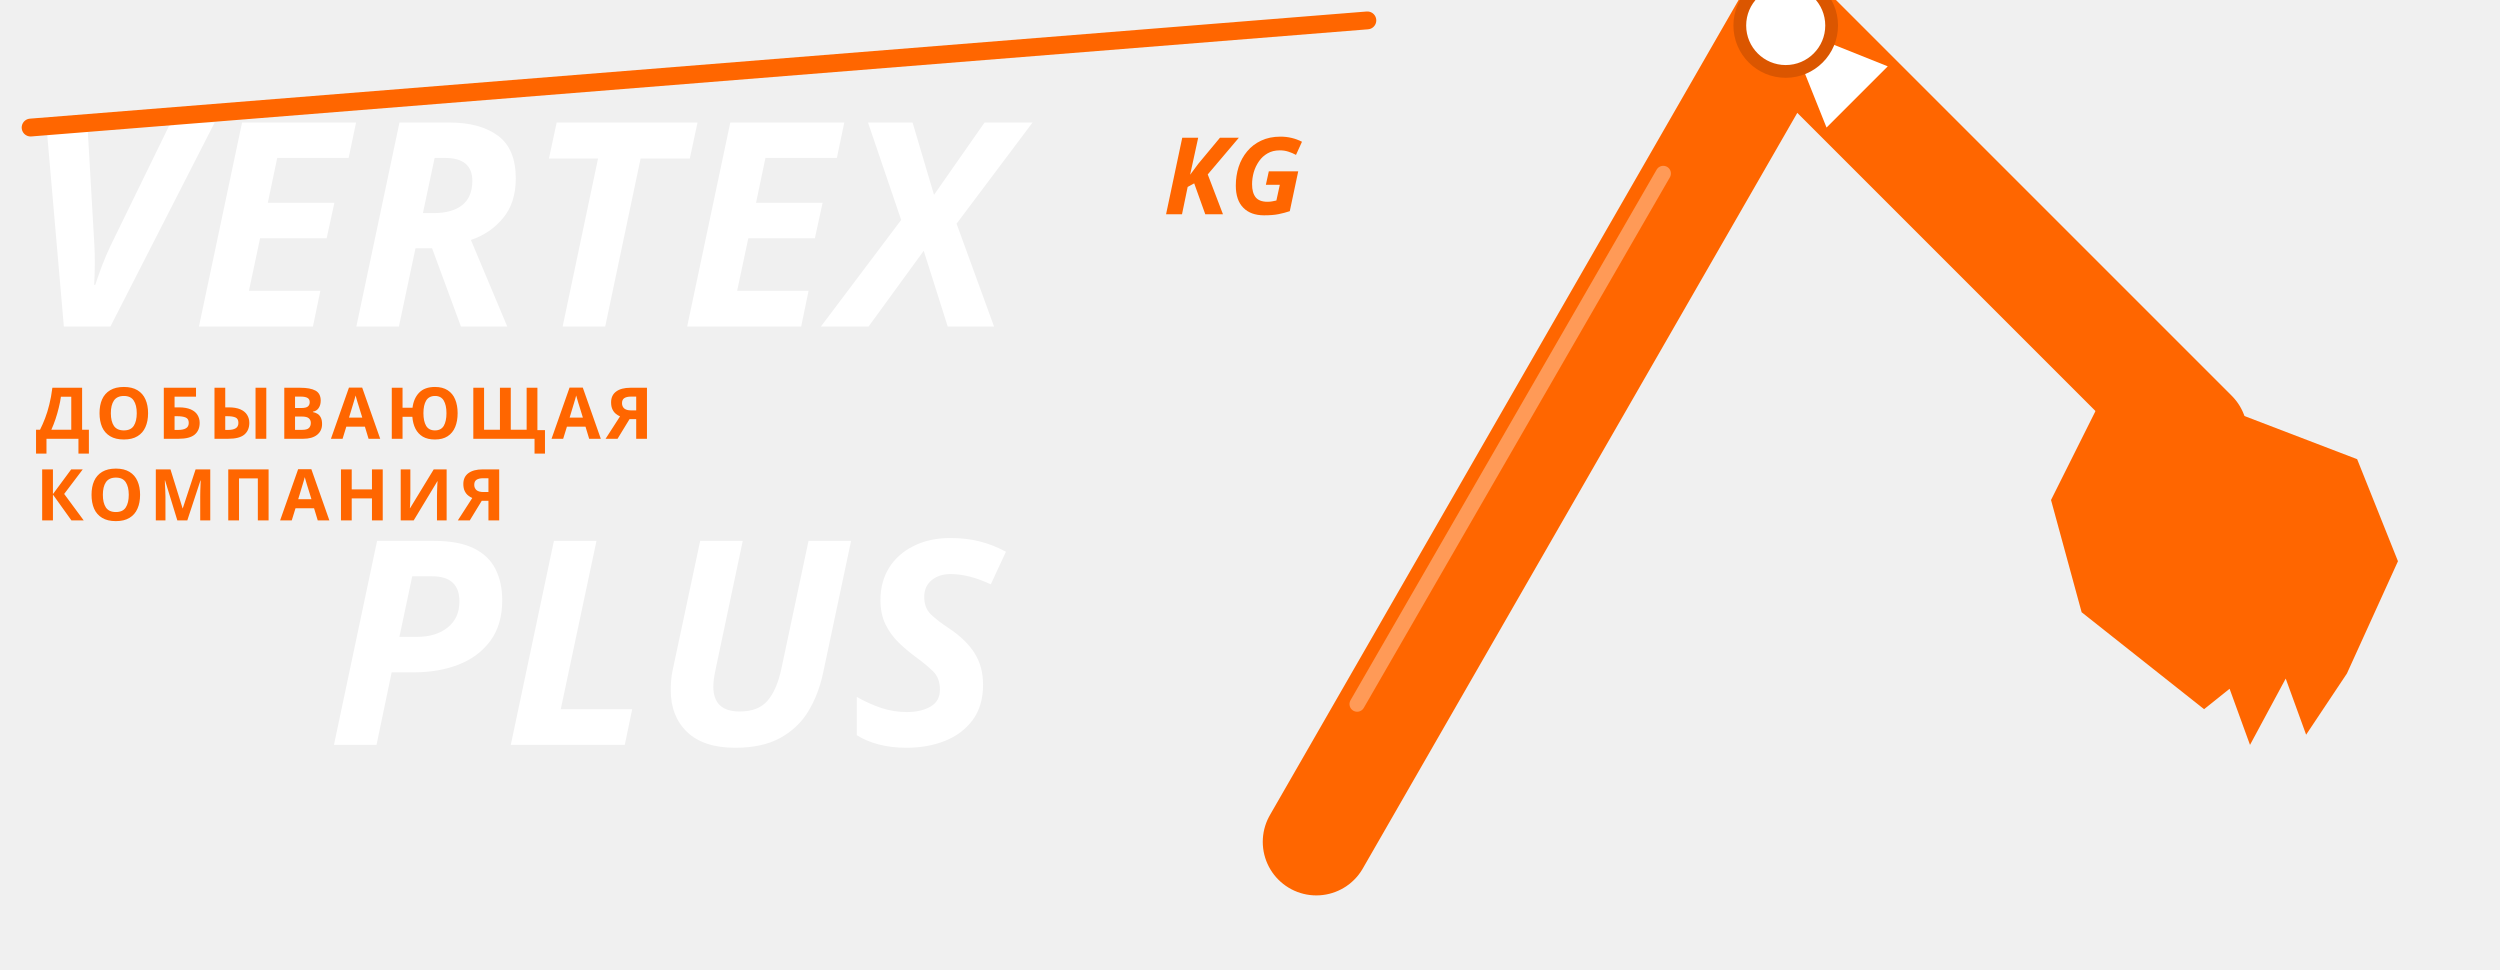
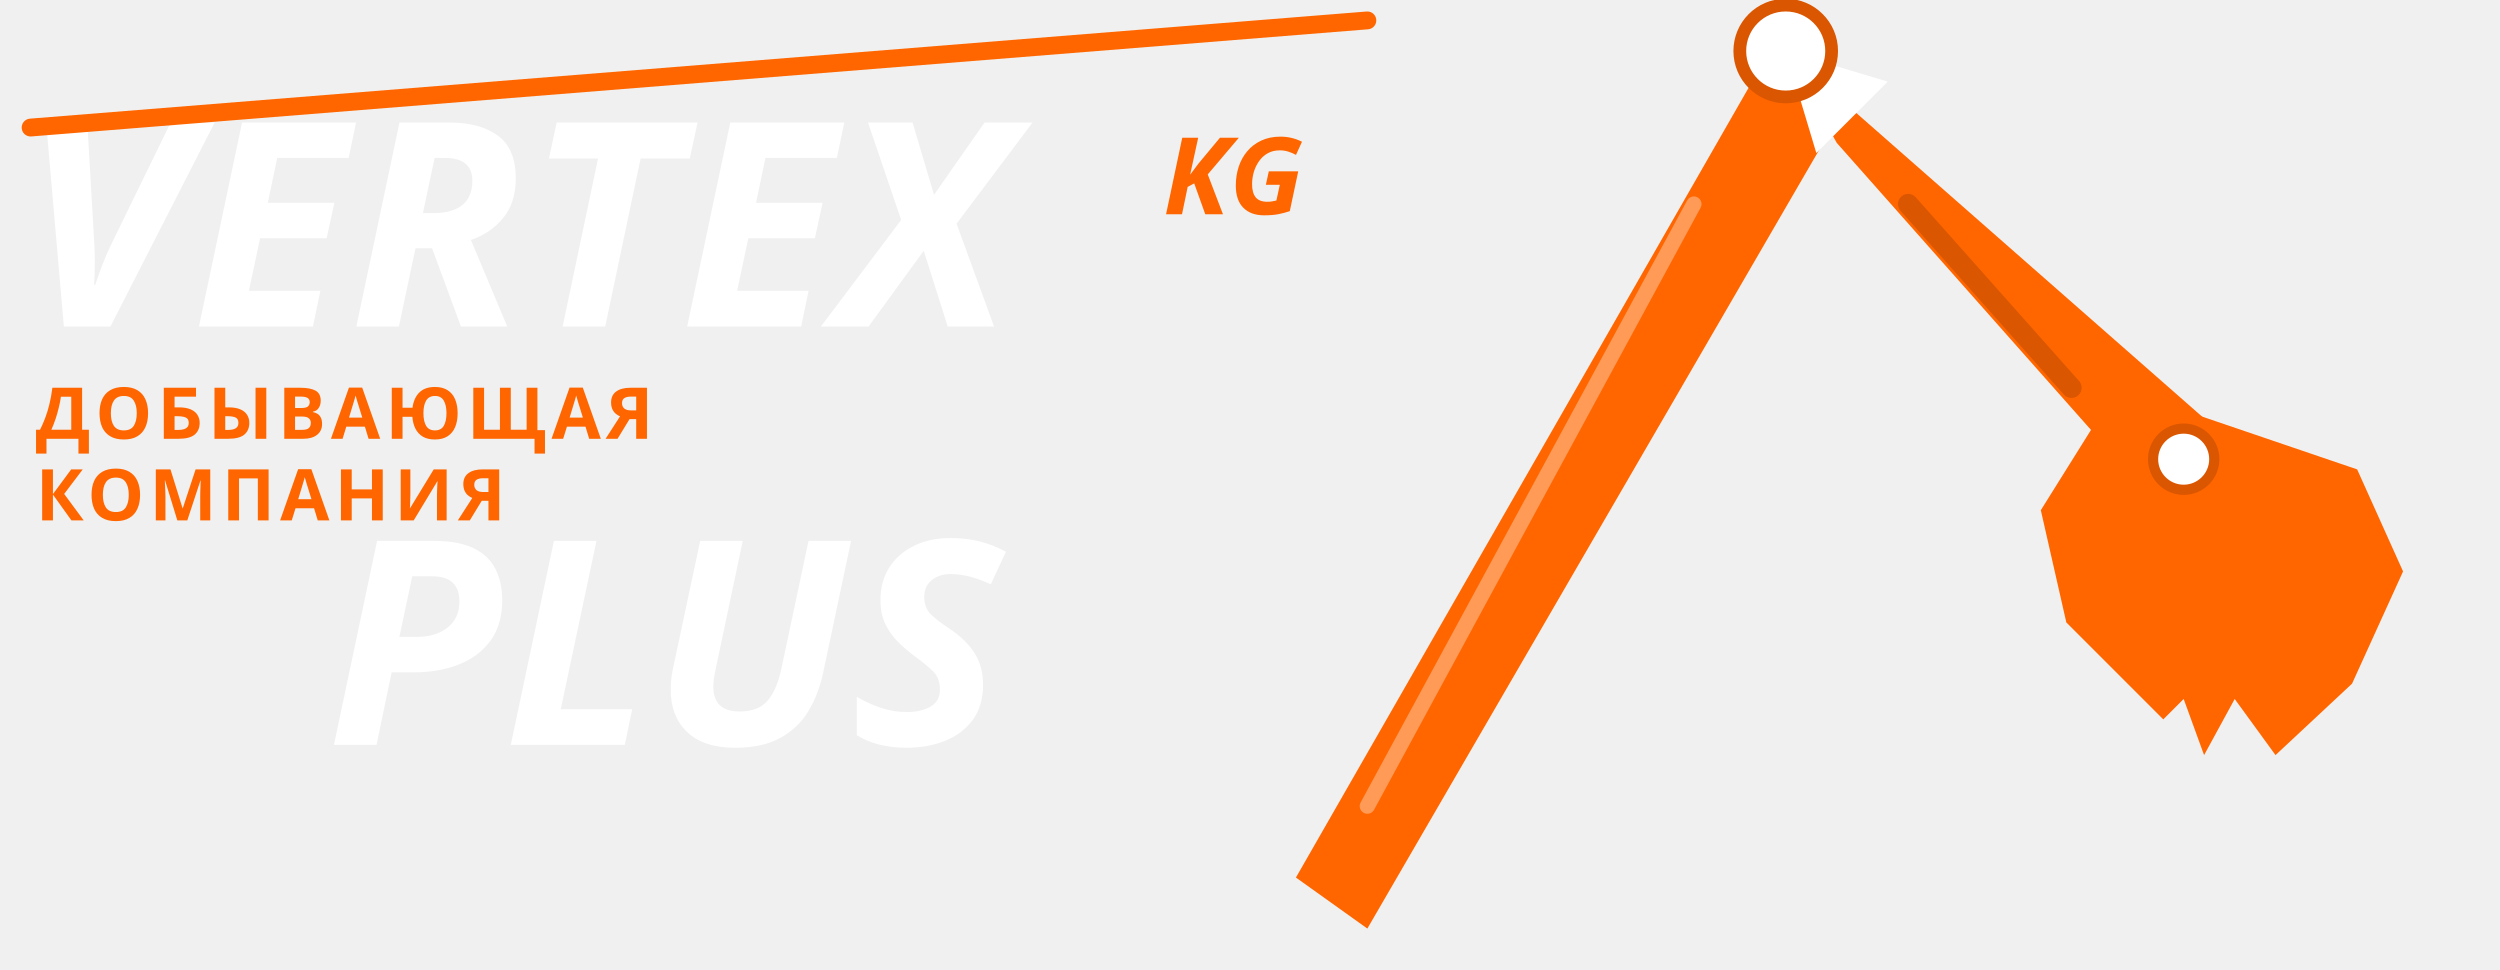
<svg xmlns="http://www.w3.org/2000/svg" viewBox="0 0 490 190" fill="none" role="img" aria-labelledby="vertexLogoWhiteTitle">
  <g font-family="Oswald, 'Arial Narrow', sans-serif" font-weight="700">
    <text x="4" y="64" font-size="56" letter-spacing="0.5" font-style="italic" fill="#FFFFFF">VERTEX</text>
    <text x="228" y="42" font-size="21" letter-spacing="0.5" font-style="italic" fill="#FF6600">KG</text>
    <text x="64" y="146" font-size="56" letter-spacing="0.5" font-style="italic" fill="#FFFFFF">PLUS</text>
  </g>
  <g font-family="Oswald, sans-serif" font-weight="600" letter-spacing="1">
    <text x="7" y="86" font-size="14" fill="#FF6600">ДОБЫВАЮЩАЯ</text>
    <text x="7" y="102" font-size="14" fill="#FF6600">КОМПАНИЯ</text>
  </g>
  <path d="M6 25 L268 4" stroke="#FF6600" stroke-width="3.5" stroke-linecap="round" />
  <g transform="translate(250,0)">
-     <path d="M8 165 L100 5 L180 85" stroke="#FF6600" stroke-width="21" stroke-linecap="round" stroke-linejoin="round" fill="none" />
-     <path d="M16 138 L76 34" stroke="#FFA366" stroke-width="3" stroke-linecap="round" opacity="0.85" />
-     <path d="M100 5 L120 13 L108 25 Z" fill="#FFFFFF" />
-     <path d="M165 72 L212 90 L220 110 L210 132 L202 144 L198 133 L191 146 L187 135 L182 139 L158 120 L152 98 Z" fill="#FF6600" />
-     <circle cx="100" cy="5" r="9" fill="#FFFFFF" stroke="#DB5600" stroke-width="2.5" />
+     <path d="M4 172 L98 8 L112 20 L18 182 Z" fill="#FF6600" />
+     <path d="M100 10 L182 82 L172 98 L110 28 Z" fill="#FF6600" />
+     <path d="M18 158 L82 40" stroke="#FFA366" stroke-width="3" stroke-linecap="round" opacity="0.85" />
+     <path d="M124 40 L156 76" stroke="#DB5600" stroke-width="4" stroke-linecap="round" />
+     <path d="M100 10 L120 16 L106 30 Z" fill="#FFFFFF" />
+     <path d="M165 76 L212 92 L221 112 L211 134 L196 148 L188 137 L182 148 L178 137 L174 141 L155 122 L150 100 Z" fill="#FF6600" />
+     <circle cx="100" cy="10" r="9" fill="#FFFFFF" stroke="#DB5600" stroke-width="2.5" />
+     <circle cx="178" cy="90" r="6" fill="#FFFFFF" stroke="#DB5600" stroke-width="2" />
  </g>
</svg>
